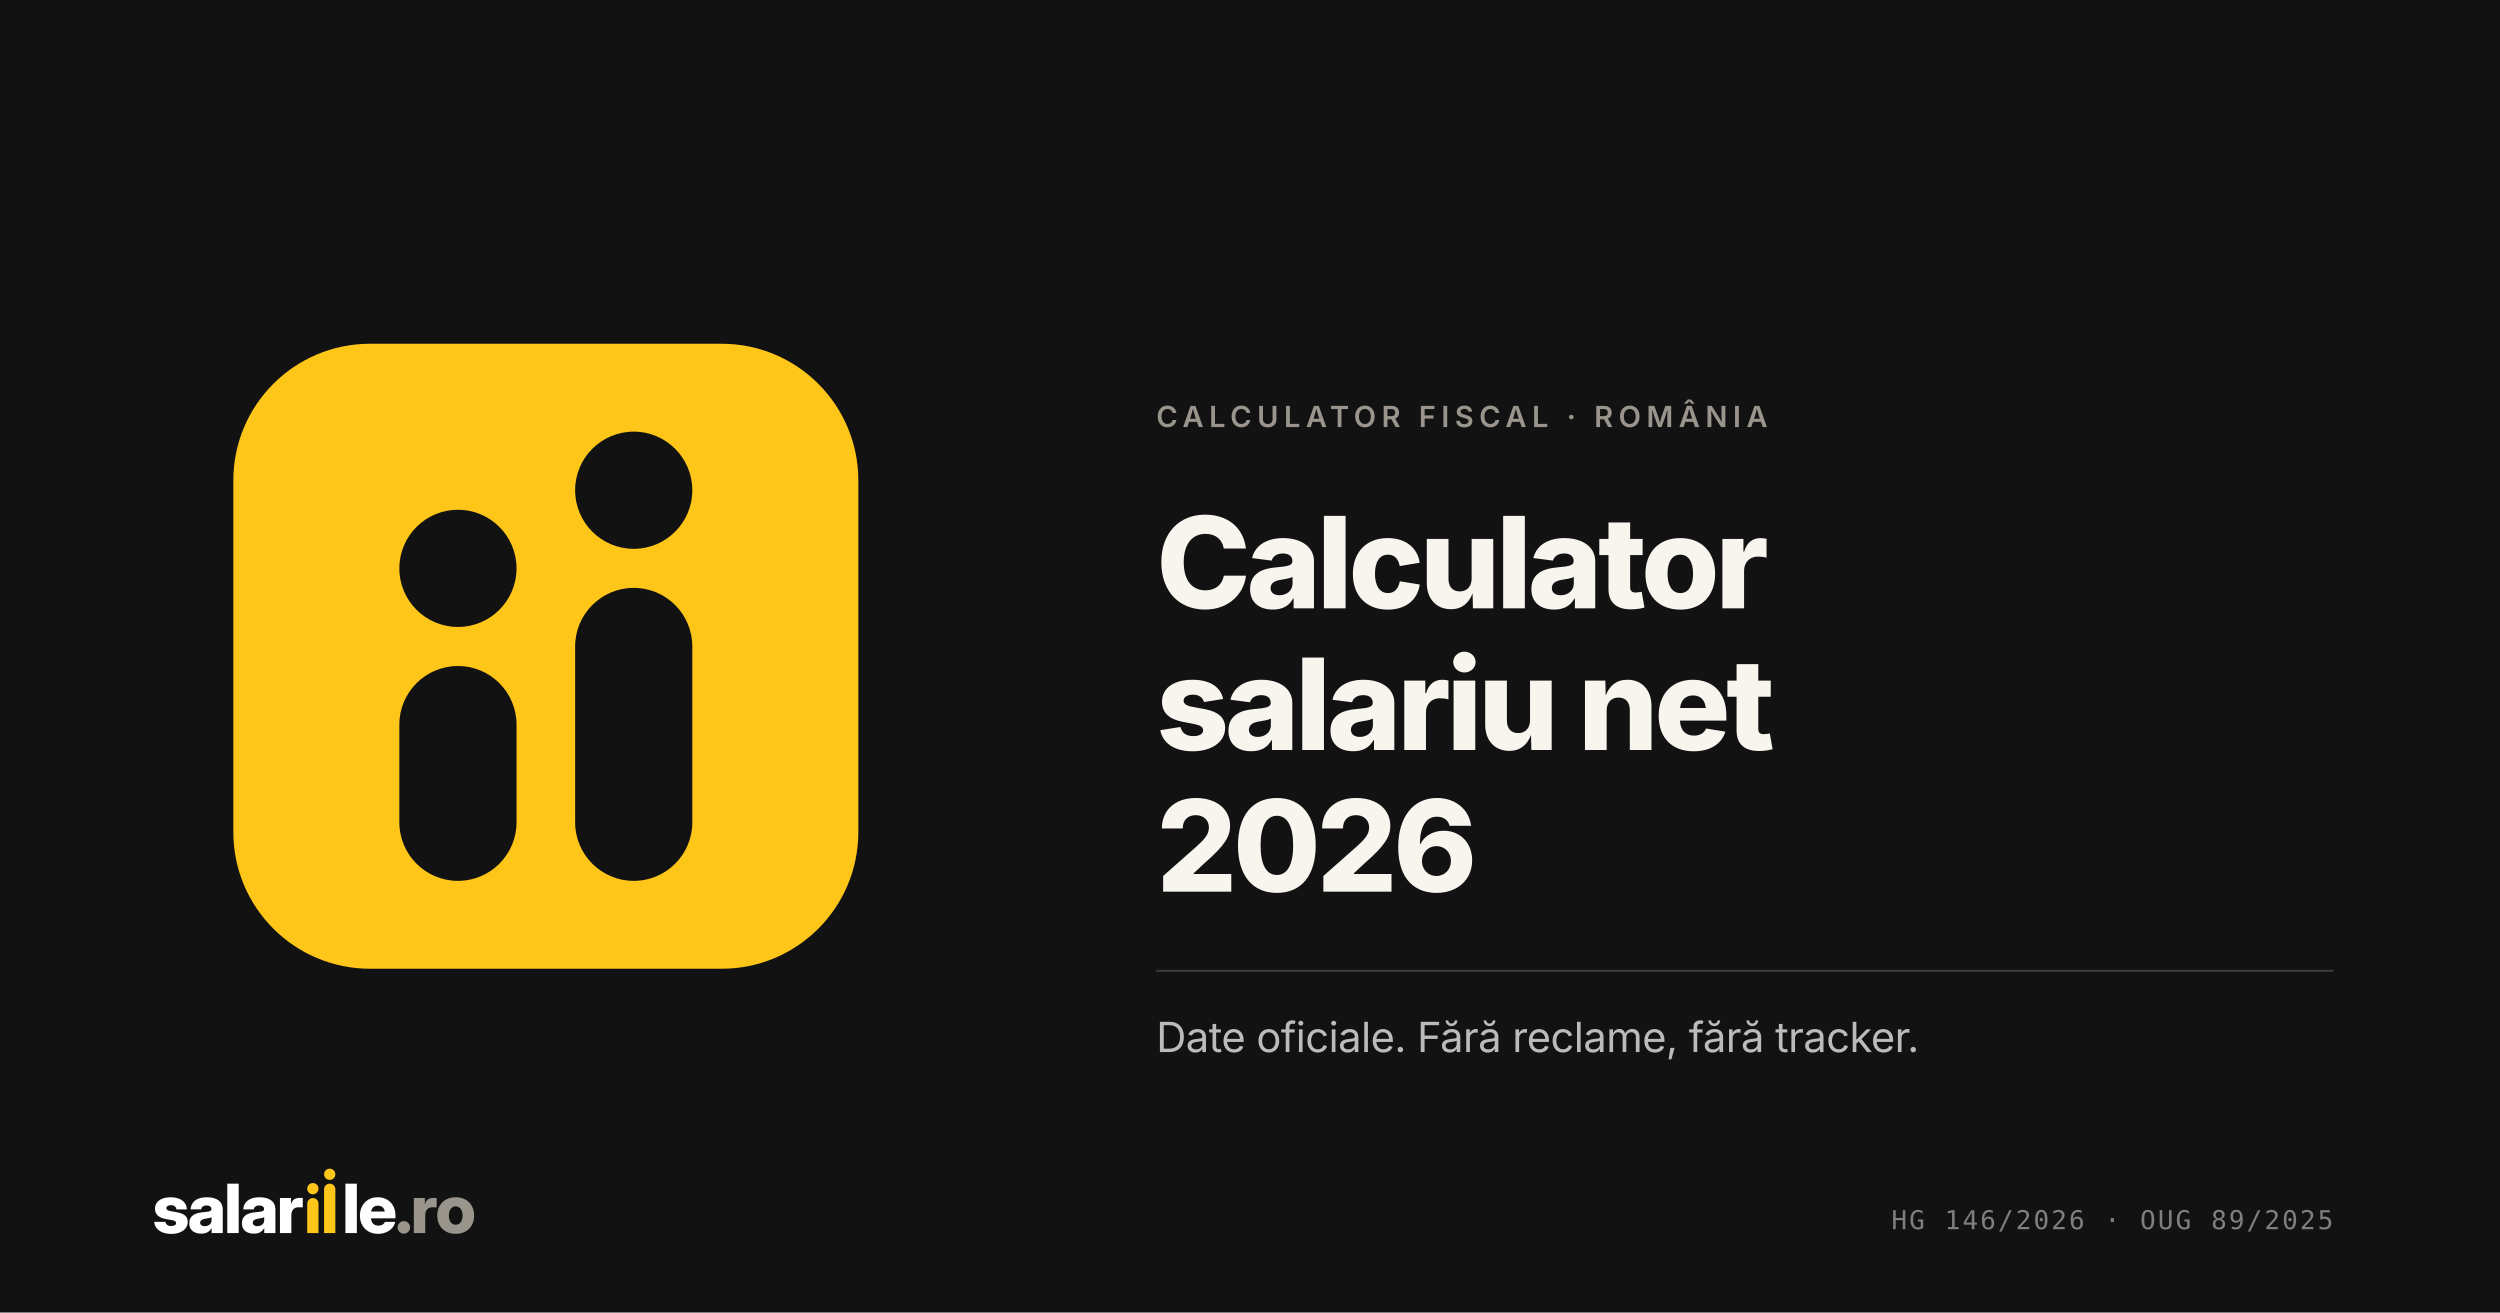
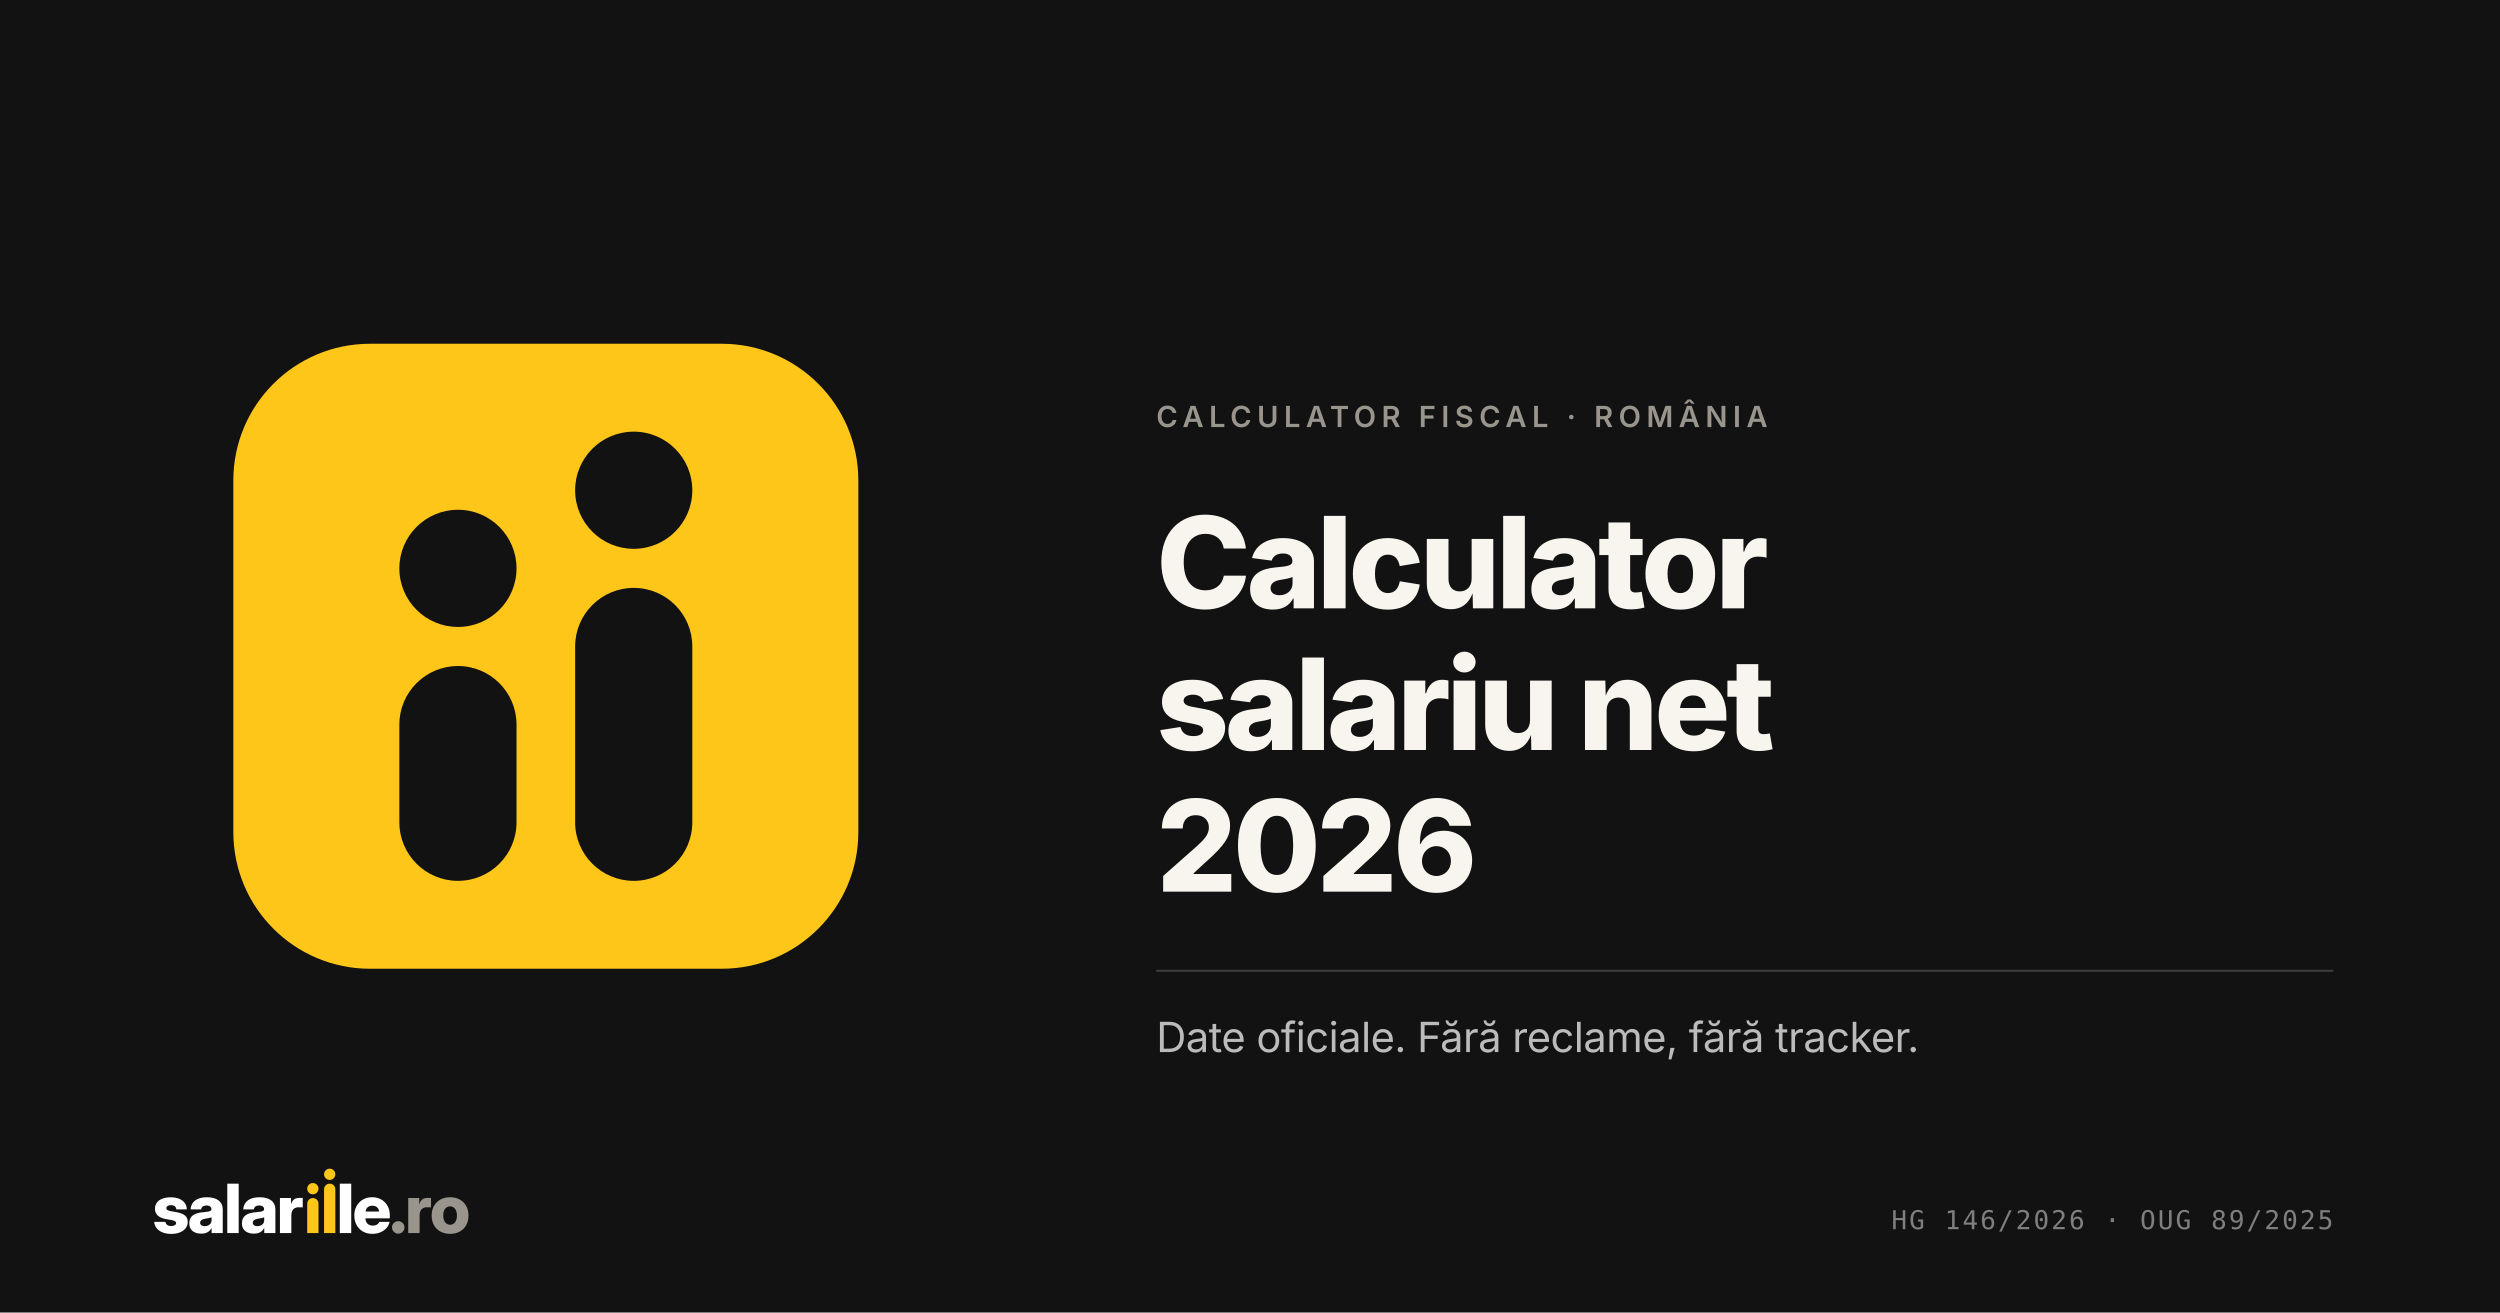
<svg xmlns="http://www.w3.org/2000/svg" width="1200" height="630" viewBox="0 0 1200 630">
  <rect width="1200" height="630" fill="#121212" />
  <g transform="translate(112 165) scale(4.6875)">
    <rect width="64" height="64" rx="14" fill="#FFC61A" />
    <circle cx="23" cy="23" r="6" fill="#121212" />
    <rect x="17" y="33" width="12" height="22" rx="6" fill="#121212" />
    <circle cx="41" cy="15" r="6" fill="#121212" />
    <rect x="35" y="25" width="12" height="30" rx="6" fill="#121212" />
  </g>
  <text x="555" y="205" font-family="Inter, Arial, sans-serif" font-size="14" font-weight="600" fill="#9A958C" letter-spacing="2.6">CALCULATOR FISCAL · ROMÂNIA</text>
  <text x="555" y="292" font-family="Inter, Arial, sans-serif" font-size="61" font-weight="800" fill="#f8f5ef" letter-spacing="-2.1">Calculator</text>
  <text x="555" y="360" font-family="Inter, Arial, sans-serif" font-size="61" font-weight="800" fill="#f8f5ef" letter-spacing="-2.1">salariu net</text>
  <text x="555" y="428" font-family="Inter, Arial, sans-serif" font-size="61" font-weight="800" fill="#f8f5ef" letter-spacing="-2.1">2026</text>
  <line x1="555" y1="466" x2="1120" y2="466" stroke="#3C3C3C" stroke-width="1" />
  <text x="555" y="505" font-family="Inter, Arial, sans-serif" font-size="20" font-weight="400" fill="#BBBBBB" letter-spacing="-0.25">Date oficiale. Fără reclame, fără tracker.</text>
-   <svg x="72" y="560" width="156.8" height="36" viewBox="-80 98 9852 2262">
+   <svg x="72" y="560" width="154.1" height="36" viewBox="-80 98 9683 2262">
    <path fill="#FFFFFF" d="M562 2126Q416 2126 303.0 2082.0Q190 2038 123.0 1956.0Q56 1874 46 1762H385Q393 1820 437.5 1854.5Q482 1889 557 1889Q628 1889 668.0 1864.0Q708 1839 708 1799Q708 1764 675.5 1742.5Q643 1721 580 1710L389 1676Q233 1648 151.5 1569.0Q70 1490 70 1365Q70 1261 126.5 1184.0Q183 1107 289.5 1064.5Q396 1022 543 1022Q691 1022 799.0 1066.5Q907 1111 967.5 1192.5Q1028 1274 1031 1387H714Q713 1331 668.5 1294.5Q624 1258 555 1258Q488 1258 450.5 1284.0Q413 1310 413 1349Q413 1382 443.0 1404.0Q473 1426 527 1436L739 1475Q903 1505 980.5 1575.0Q1058 1645 1058 1763Q1058 1871 995.5 1953.0Q933 2035 821.5 2080.5Q710 2126 562 2126Z M1467 2118Q1361 2118 1279.5 2083.5Q1198 2049 1151.5 1979.5Q1105 1910 1105 1805Q1105 1716 1137.0 1655.5Q1169 1595 1225.5 1557.0Q1282 1519 1356.5 1499.5Q1431 1480 1515 1473Q1609 1465 1666.0 1455.5Q1723 1446 1748.0 1428.5Q1773 1411 1773 1379V1374Q1773 1342 1755.0 1318.5Q1737 1295 1704.0 1281.5Q1671 1268 1626 1268Q1578 1268 1543.0 1282.5Q1508 1297 1488.0 1323.5Q1468 1350 1464 1386H1144Q1152 1271 1211.0 1189.5Q1270 1108 1377.5 1064.5Q1485 1021 1638 1021Q1753 1021 1841.5 1045.5Q1930 1070 1991.0 1117.5Q2052 1165 2083.0 1233.5Q2114 1302 2114 1389V2100H1778V1952H1774Q1742 2009 1699.0 2045.5Q1656 2082 1599.0 2100.0Q1542 2118 1467 2118ZM1572 1893Q1629 1893 1675.5 1871.0Q1722 1849 1749.0 1810.5Q1776 1772 1776 1720V1624Q1762 1630 1743.0 1636.0Q1724 1642 1700.5 1647.0Q1677 1652 1649.0 1657.0Q1621 1662 1589 1668Q1543 1675 1507.5 1690.0Q1472 1705 1451.5 1729.5Q1431 1754 1431 1789Q1431 1822 1449.0 1845.0Q1467 1868 1498.5 1880.5Q1530 1893 1572 1893Z M2595 610V2100H2251V610Z M3055 2118Q2949 2118 2867.5 2083.5Q2786 2049 2739.5 1979.5Q2693 1910 2693 1805Q2693 1716 2725.0 1655.5Q2757 1595 2813.5 1557.0Q2870 1519 2944.5 1499.5Q3019 1480 3103 1473Q3197 1465 3254.0 1455.5Q3311 1446 3336.0 1428.5Q3361 1411 3361 1379V1374Q3361 1342 3343.0 1318.5Q3325 1295 3292.0 1281.5Q3259 1268 3214 1268Q3166 1268 3131.0 1282.5Q3096 1297 3076.0 1323.5Q3056 1350 3052 1386H2732Q2740 1271 2799.0 1189.5Q2858 1108 2965.5 1064.5Q3073 1021 3226 1021Q3341 1021 3429.5 1045.5Q3518 1070 3579.0 1117.5Q3640 1165 3671.0 1233.5Q3702 1302 3702 1389V2100H3366V1952H3362Q3330 2009 3287.0 2045.5Q3244 2082 3187.0 2100.0Q3130 2118 3055 2118ZM3160 1893Q3217 1893 3263.5 1871.0Q3310 1849 3337.0 1810.5Q3364 1772 3364 1720V1624Q3350 1630 3331.0 1636.0Q3312 1642 3288.5 1647.0Q3265 1652 3237.0 1657.0Q3209 1662 3177 1668Q3131 1675 3095.5 1690.0Q3060 1705 3039.5 1729.5Q3019 1754 3019 1789Q3019 1822 3037.0 1845.0Q3055 1868 3086.5 1880.5Q3118 1893 3160 1893Z M3839 2100V1044H4172V1230H4175Q4204 1129 4265.5 1084.5Q4327 1040 4433 1040Q4461 1040 4483.5 1040.5Q4506 1041 4527 1042V1326Q4508 1325 4468.5 1324.0Q4429 1323 4391 1323Q4330 1323 4283.0 1350.5Q4236 1378 4209.5 1431.0Q4183 1484 4183 1559V2100Z" />
    <path fill="#FFC61A" d="M4662 2100 V1214 A170 170 0 0 1 5002 1214 V2100 Z" />
    <circle cx="4832" cy="762" r="170" fill="#FFC61A" />
    <path fill="#FFC61A" d="M5170 2100 V780 A170 170 0 0 1 5510 780 V2100 Z" />
    <circle cx="5340" cy="328" r="170" fill="#FFC61A" />
-     <path fill="#FFFFFF" d="M6158 610V2100H5814V610Z M6795 2124Q6633 2124 6510.5 2053.5Q6388 1983 6319.5 1858.0Q6251 1733 6251 1572Q6251 1411 6319.5 1286.0Q6388 1161 6509.0 1090.5Q6630 1020 6786 1020Q6905 1020 7003.0 1059.5Q7101 1099 7172.5 1172.0Q7244 1245 7283.0 1344.5Q7322 1444 7322 1564V1657H6363V1451H7161L7003 1493Q7003 1425 6978.0 1376.0Q6953 1327 6906.5 1300.5Q6860 1274 6795 1274Q6730 1274 6683.5 1300.5Q6637 1327 6611.5 1376.0Q6586 1425 6586 1493V1645Q6586 1715 6612.5 1767.5Q6639 1820 6688.5 1848.0Q6738 1876 6807 1876Q6858 1876 6898.0 1862.0Q6938 1848 6965.0 1822.0Q6992 1796 7005 1762H7314Q7295 1868 7222.0 1949.5Q7149 2031 7038.5 2077.5Q6928 2124 6795 2124Z" />
-     <path fill="#9A958C" d="M7576 2119Q7498 2119 7443.0 2063.5Q7388 2008 7388 1930Q7388 1852 7443.0 1797.0Q7498 1742 7576 1742Q7654 1742 7709.0 1797.0Q7764 1852 7764 1930Q7764 2008 7709.0 2063.5Q7654 2119 7576 2119Z M7877 2100V1044H8210V1230H8213Q8242 1129 8303.5 1084.5Q8365 1040 8471 1040Q8499 1040 8521.5 1040.5Q8544 1041 8565 1042V1326Q8546 1325 8506.5 1324.0Q8467 1323 8429 1323Q8368 1323 8321.0 1350.5Q8274 1378 8247.5 1431.0Q8221 1484 8221 1559V2100Z M9140 2124Q8975 2124 8849.5 2056.0Q8724 1988 8654.0 1864.0Q8584 1740 8584 1572Q8584 1405 8654.0 1281.0Q8724 1157 8849.5 1088.5Q8975 1020 9140 1020Q9306 1020 9430.5 1088.5Q9555 1157 9625.0 1281.0Q9695 1405 9695 1572Q9695 1740 9625.0 1864.0Q9555 1988 9430.5 2056.0Q9306 2124 9140 2124ZM9140 1850Q9200 1850 9246.5 1817.5Q9293 1785 9320.0 1723.0Q9347 1661 9347 1572Q9347 1483 9320.0 1421.0Q9293 1359 9246.5 1326.5Q9200 1294 9140 1294Q9080 1294 9033.0 1326.5Q8986 1359 8959.5 1421.0Q8933 1483 8933 1572Q8933 1661 8959.5 1723.0Q8986 1785 9033.0 1817.5Q9080 1850 9140 1850Z" />
+     <g transform="translate(-169 0)">
+       <path fill="#FFFFFF" d="M6158 610V2100H5814V610Z M6795 2124Q6633 2124 6510.5 2053.5Q6388 1983 6319.5 1858.0Q6251 1733 6251 1572Q6251 1411 6319.5 1286.0Q6388 1161 6509.0 1090.5Q6630 1020 6786 1020Q6905 1020 7003.0 1059.5Q7101 1099 7172.5 1172.0Q7244 1245 7283.0 1344.5Q7322 1444 7322 1564V1657H6363V1451H7161L7003 1493Q7003 1425 6978.0 1376.0Q6953 1327 6906.5 1300.5Q6860 1274 6795 1274Q6730 1274 6683.5 1300.5Q6637 1327 6611.5 1376.0Q6586 1425 6586 1493V1645Q6586 1715 6612.5 1767.5Q6639 1820 6688.5 1848.0Q6738 1876 6807 1876Q6858 1876 6898.0 1862.0Q6938 1848 6965.0 1822.0Q6992 1796 7005 1762H7314Q7295 1868 7222.0 1949.5Q7149 2031 7038.5 2077.5Q6928 2124 6795 2124Z" />
+       <path fill="#9A958C" d="M7576 2119Q7498 2119 7443.0 2063.5Q7388 2008 7388 1930Q7388 1852 7443.0 1797.0Q7498 1742 7576 1742Q7654 1742 7709.0 1797.0Q7764 1852 7764 1930Q7764 2008 7709.0 2063.5Q7654 2119 7576 2119Z M7877 2100V1044H8210V1230H8213Q8242 1129 8303.5 1084.5Q8365 1040 8471 1040Q8499 1040 8521.5 1040.5Q8544 1041 8565 1042V1326Q8546 1325 8506.5 1324.0Q8467 1323 8429 1323Q8368 1323 8321.0 1350.5Q8274 1378 8247.5 1431.0Q8221 1484 8221 1559V2100Z M9140 2124Q8975 2124 8849.5 2056.0Q8724 1988 8654.0 1864.0Q8584 1740 8584 1572Q8584 1405 8654.0 1281.0Q8724 1157 8849.5 1088.5Q8975 1020 9140 1020Q9306 1020 9430.5 1088.5Q9555 1157 9625.0 1281.0Q9695 1405 9695 1572Q9695 1740 9625.0 1864.0Q9555 1988 9430.5 2056.0Q9306 2124 9140 2124ZM9140 1850Q9200 1850 9246.5 1817.5Q9293 1785 9320.0 1723.0Q9347 1661 9347 1572Q9347 1483 9320.0 1421.0Q9293 1359 9246.5 1326.5Q9200 1294 9140 1294Q9080 1294 9033.0 1326.5Q8986 1359 8959.5 1421.0Q8933 1483 8933 1572Q8933 1661 8959.5 1723.0Q8986 1785 9033.0 1817.5Q9080 1850 9140 1850Z" />
+     </g>
  </svg>
  <text x="1120" y="590" text-anchor="end" font-family="ui-monospace, SFMono-Regular, Menlo, Consolas, monospace" font-size="12.5" fill="#7F7F7F" letter-spacing="1.0">HG 146/2026 · OUG 89/2025</text>
</svg>
